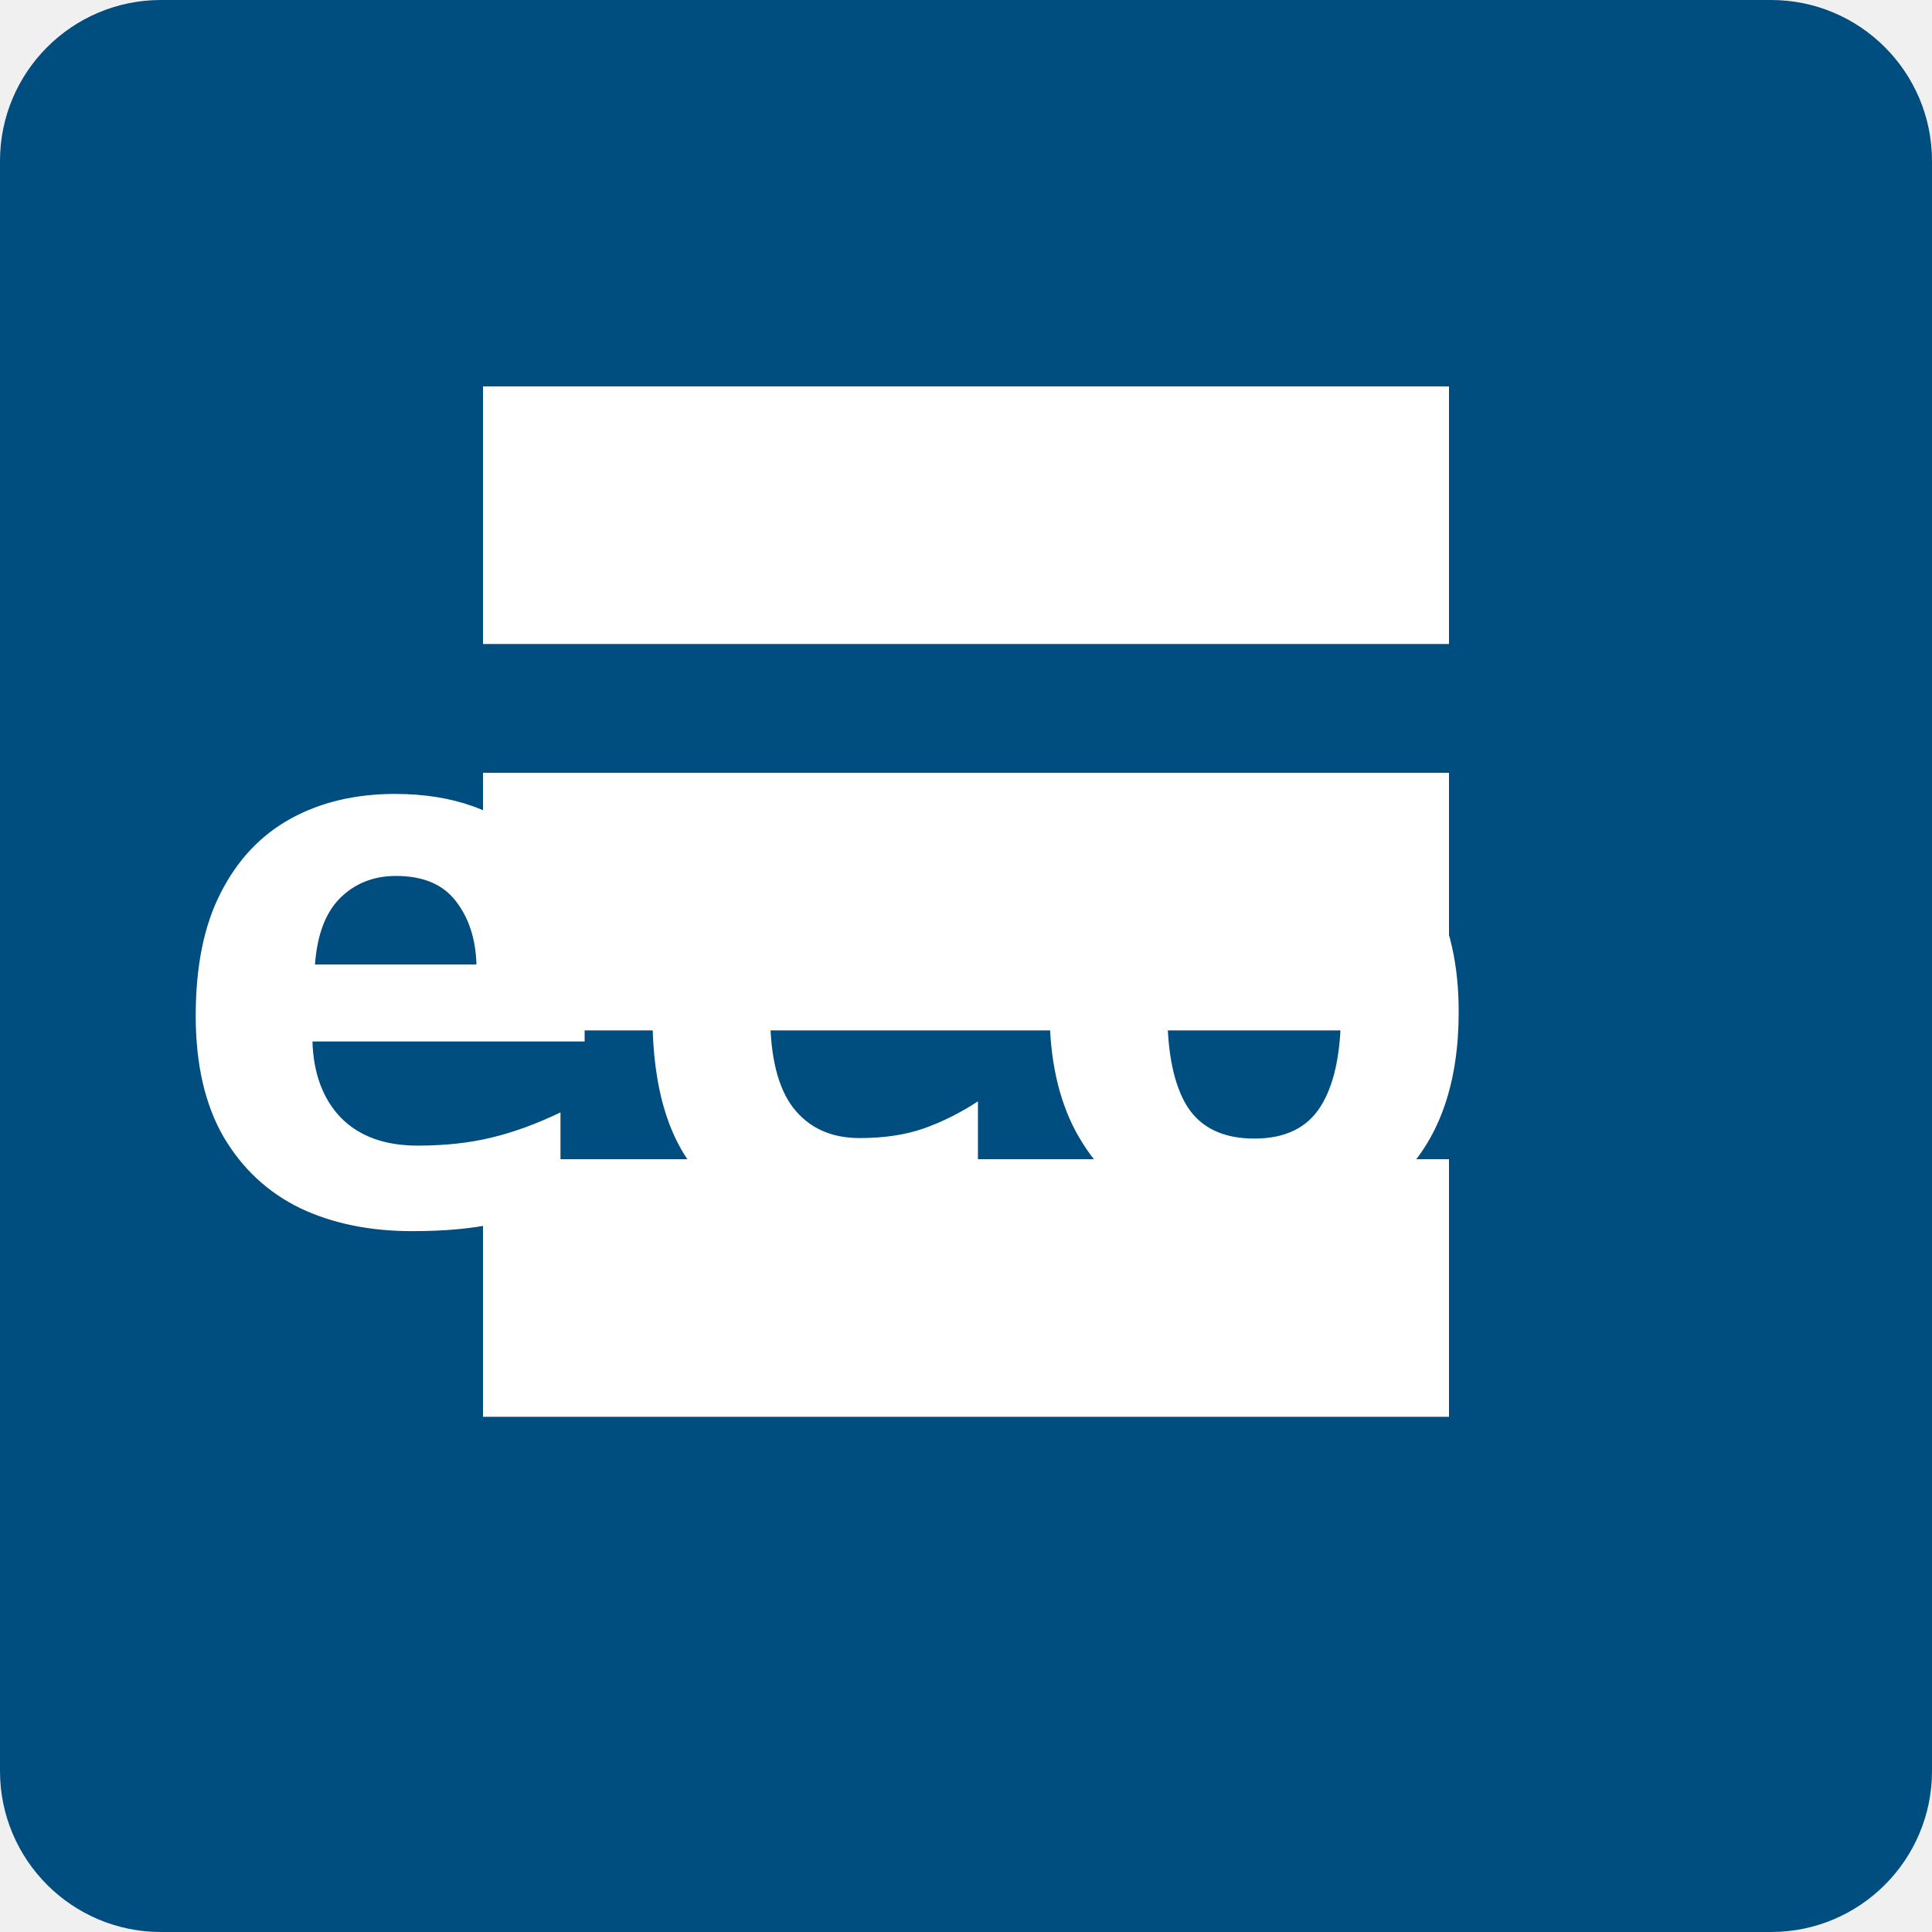
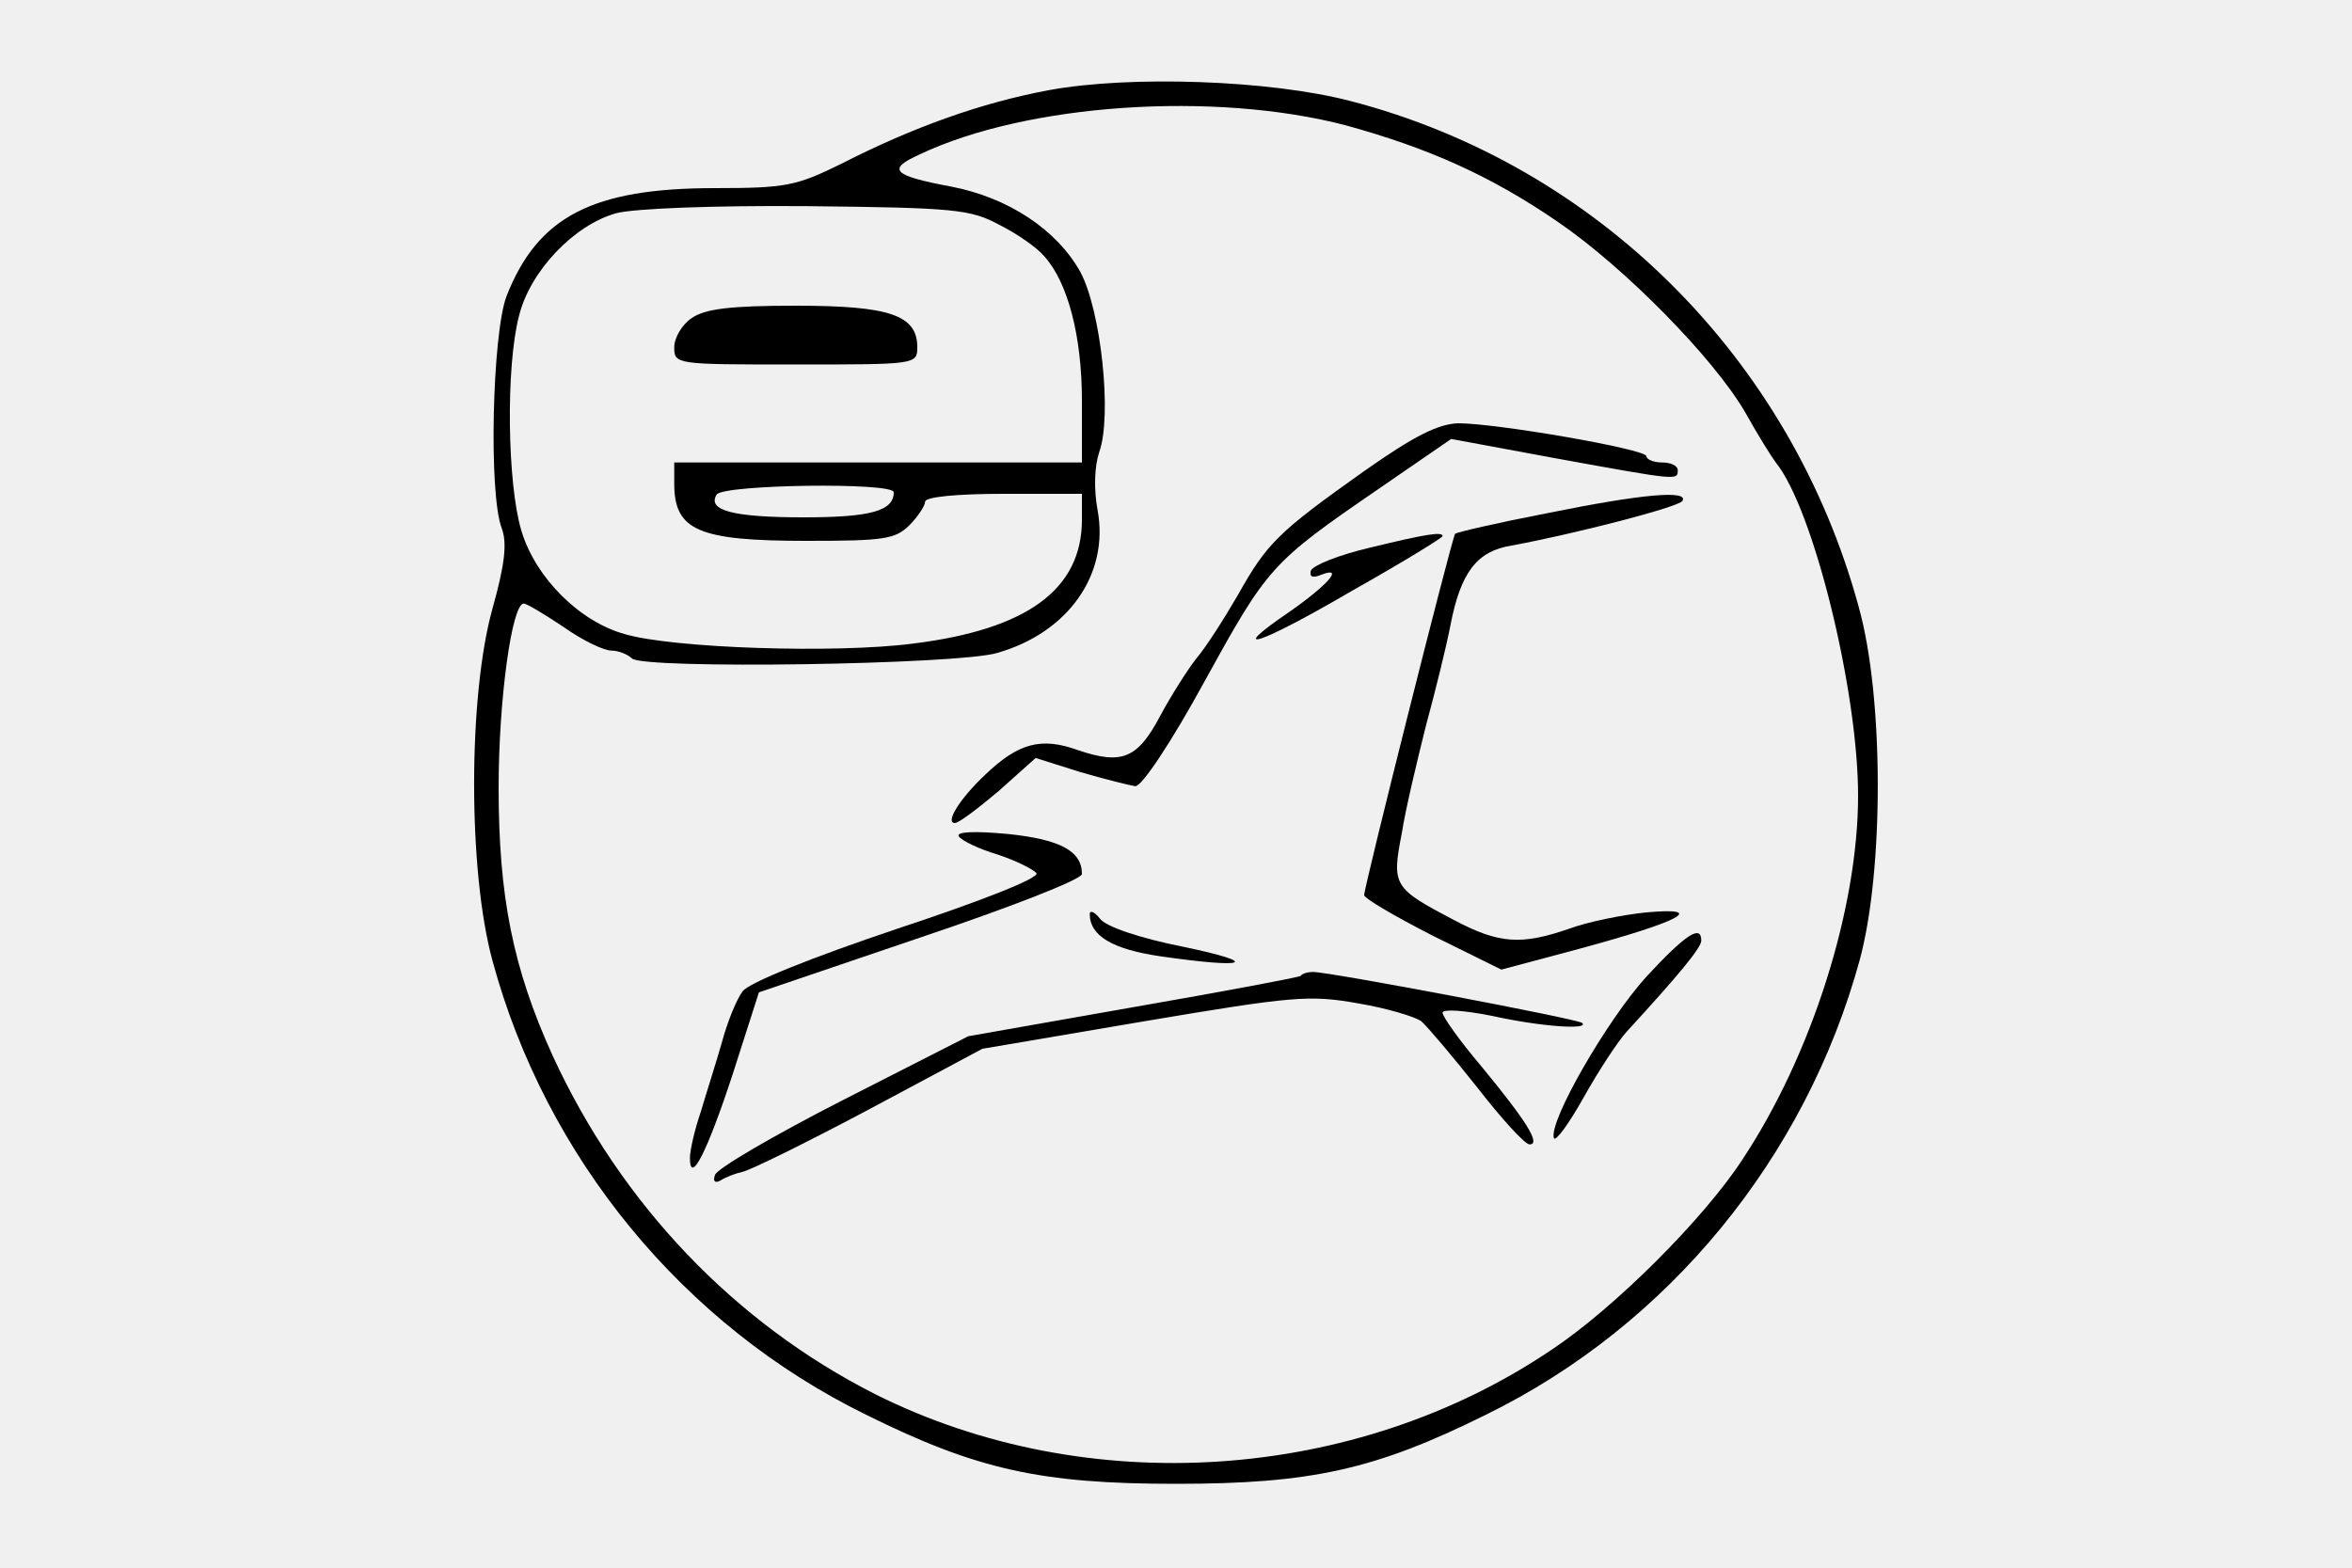
- <svg xmlns="http://www.w3.org/2000/svg" width="60" height="60" viewBox="0 0 60 60" version="1.1">
-   <rect style="fill:#004D7F;fill-opacity:1;stroke:none;stroke-width:1" width="60" height="60" x="0" y="0" rx="5" ry="5" />
-   <text xml:space="preserve" style="font-style:normal;font-weight:normal;font-size:24px;font-family:sans-serif;fill:#ffffff;fill-opacity:1;stroke:none" x="5" y="38" id="text">
-     <tspan x="5" y="38" style="font-weight:bold;fill:#ffffff">eco</tspan>
-   </text>
-   <path style="fill:#ffffff;fill-opacity:1;stroke:none;stroke-width:1" d="m 15,12 v 8 H 45 V 12 Z m 0,12 v 8 H 45 V 24 Z m 0,12 v 8 H 45 V 36 Z" id="path" />
+ <svg xmlns="http://www.w3.org/2000/svg" version="1.0" width="300pt" height="200pt" viewBox="0 0 300 200" preserveAspectRatio="xMidYMid meet">
+   <g transform="translate(0,200) scale(0.1,-0.1)" fill="#000000" stroke="none">
+     <path d="M1338 1885 c-86 -16 -173 -47 -265 -94 -57 -28 -70 -31 -161 -31 -156 0 -226 -36 -266 -138 -18 -48 -23 -252 -6 -296 7 -19 4 -46 -12 -103 -31 -112 -31 -334 0 -448 68 -252 244 -466 477 -580 141 -70 223 -88 395 -88 172 0 254 18 395 88 233 114 408 328 477 580 31 114 31 335 -1 450 -86 317 -333 564 -648 646 -103 27 -282 33 -385 14z m379 -45 c105 -29 184 -64 270 -123 85 -58 199 -174 239 -243 15 -27 33 -56 39 -64 48 -59 105 -291 105 -425 0 -144 -59 -331 -148 -465 -49 -75 -163 -189 -243 -242 -250 -169 -592 -192 -862 -57 -180 91 -325 243 -412 432 -51 112 -69 204 -69 342 0 113 17 235 32 235 4 0 27 -14 51 -30 24 -17 51 -30 61 -30 9 0 21 -5 26 -10 14 -14 416 -8 466 7 91 26 143 101 128 182 -5 27 -4 56 2 74 17 47 2 182 -24 230 -30 54 -92 95 -165 109 -75 14 -82 22 -40 41 137 65 376 81 544 37z m-442 -127 c22 -11 48 -29 57 -40 30 -33 48 -102 48 -184 l0 -79 -260 0 -260 0 0 -27 c0 -60 31 -73 169 -73 98 0 113 2 131 20 11 11 20 25 20 30 0 6 40 10 100 10 l100 0 0 -33 c0 -89 -70 -140 -215 -158 -99 -13 -307 -6 -368 12 -58 16 -114 72 -132 132 -18 60 -20 209 -3 274 14 57 70 116 124 131 23 6 123 10 244 9 188 -2 208 -4 245 -24z m-135 -341 c0 -24 -30 -32 -115 -32 -91 0 -123 9 -111 29 8 13 226 16 226 3z" />
+     <path d="M1740 1399 c-110 -78 -124 -92 -161 -158 -18 -31 -41 -67 -53 -81 -11 -14 -32 -47 -46 -73 -29 -55 -49 -63 -105 -44 -47 17 -76 9 -118 -31 -33 -31 -52 -62 -39 -62 5 0 30 19 56 41 l47 42 57 -18 c31 -9 63 -17 70 -18 8 -1 46 56 88 133 81 147 85 152 222 246 l93 64 135 -25 c154 -28 154 -28 154 -15 0 6 -9 10 -20 10 -11 0 -20 4 -20 8 0 9 -191 42 -240 42 -26 -1 -56 -16 -120 -61z" />
+     <path d="M1972 1345 c-62 -12 -114 -24 -116 -26 -4 -5 -116 -450 -116 -461 0 -4 39 -27 88 -52 l87 -43 101 27 c129 35 162 53 84 46 -30 -3 -75 -12 -99 -21 -61 -21 -89 -19 -146 11 -78 41 -80 44 -67 111 5 32 20 94 31 138 12 44 26 101 31 127 13 68 34 95 78 102 81 15 213 49 218 57 8 14 -51 9 -174 -16z" />
+     <path d="M1746 1301 c-38 -9 -71 -22 -74 -29 -2 -8 2 -10 14 -5 29 11 7 -14 -42 -48 -82 -56 -38 -42 80 27 64 36 116 68 116 70 0 6 -20 3 -94 -15z" />
+     <path d="M1223 933 c3 -5 25 -16 49 -23 24 -8 46 -19 50 -24 4 -6 -69 -35 -178 -71 -107 -36 -190 -69 -197 -80 -7 -9 -19 -38 -26 -64 -7 -25 -20 -65 -27 -89 -8 -23 -14 -50 -14 -59 0 -36 22 7 55 108 l33 103 206 70 c113 38 206 74 206 81 0 29 -27 44 -94 51 -43 4 -67 3 -63 -3z" />
+     <path d="M1390 834 c0 -28 29 -45 90 -54 111 -16 130 -9 30 12 -56 11 -100 26 -107 36 -7 9 -13 11 -13 6z" />
+     <path d="M2100 754 c-50 -55 -125 -185 -118 -206 2 -5 19 18 38 52 19 34 44 72 55 84 67 73 95 107 95 116 0 21 -20 8 -70 -46z" />
+     <path d="M1659 755 c-3 -2 -99 -20 -214 -40 l-210 -37 -159 -81 c-88 -45 -162 -88 -164 -96 -3 -8 0 -11 7 -7 6 4 19 9 28 11 10 2 83 38 162 80 l144 77 206 35 c190 32 211 34 273 23 36 -6 73 -17 81 -23 8 -7 40 -45 71 -84 31 -40 61 -73 67 -73 15 0 -5 31 -61 99 -28 33 -50 64 -50 69 0 5 28 3 63 -4 63 -14 125 -18 115 -9 -5 5 -322 65 -343 65 -7 0 -14 -2 -16 -5z" />
+     <path d="M882 1594 c-12 -8 -22 -25 -22 -37 0 -22 2 -22 155 -22 153 0 155 0 155 22 0 41 -35 53 -155 53 -84 0 -116 -4 -133 -16z" />
+   </g>
</svg>
